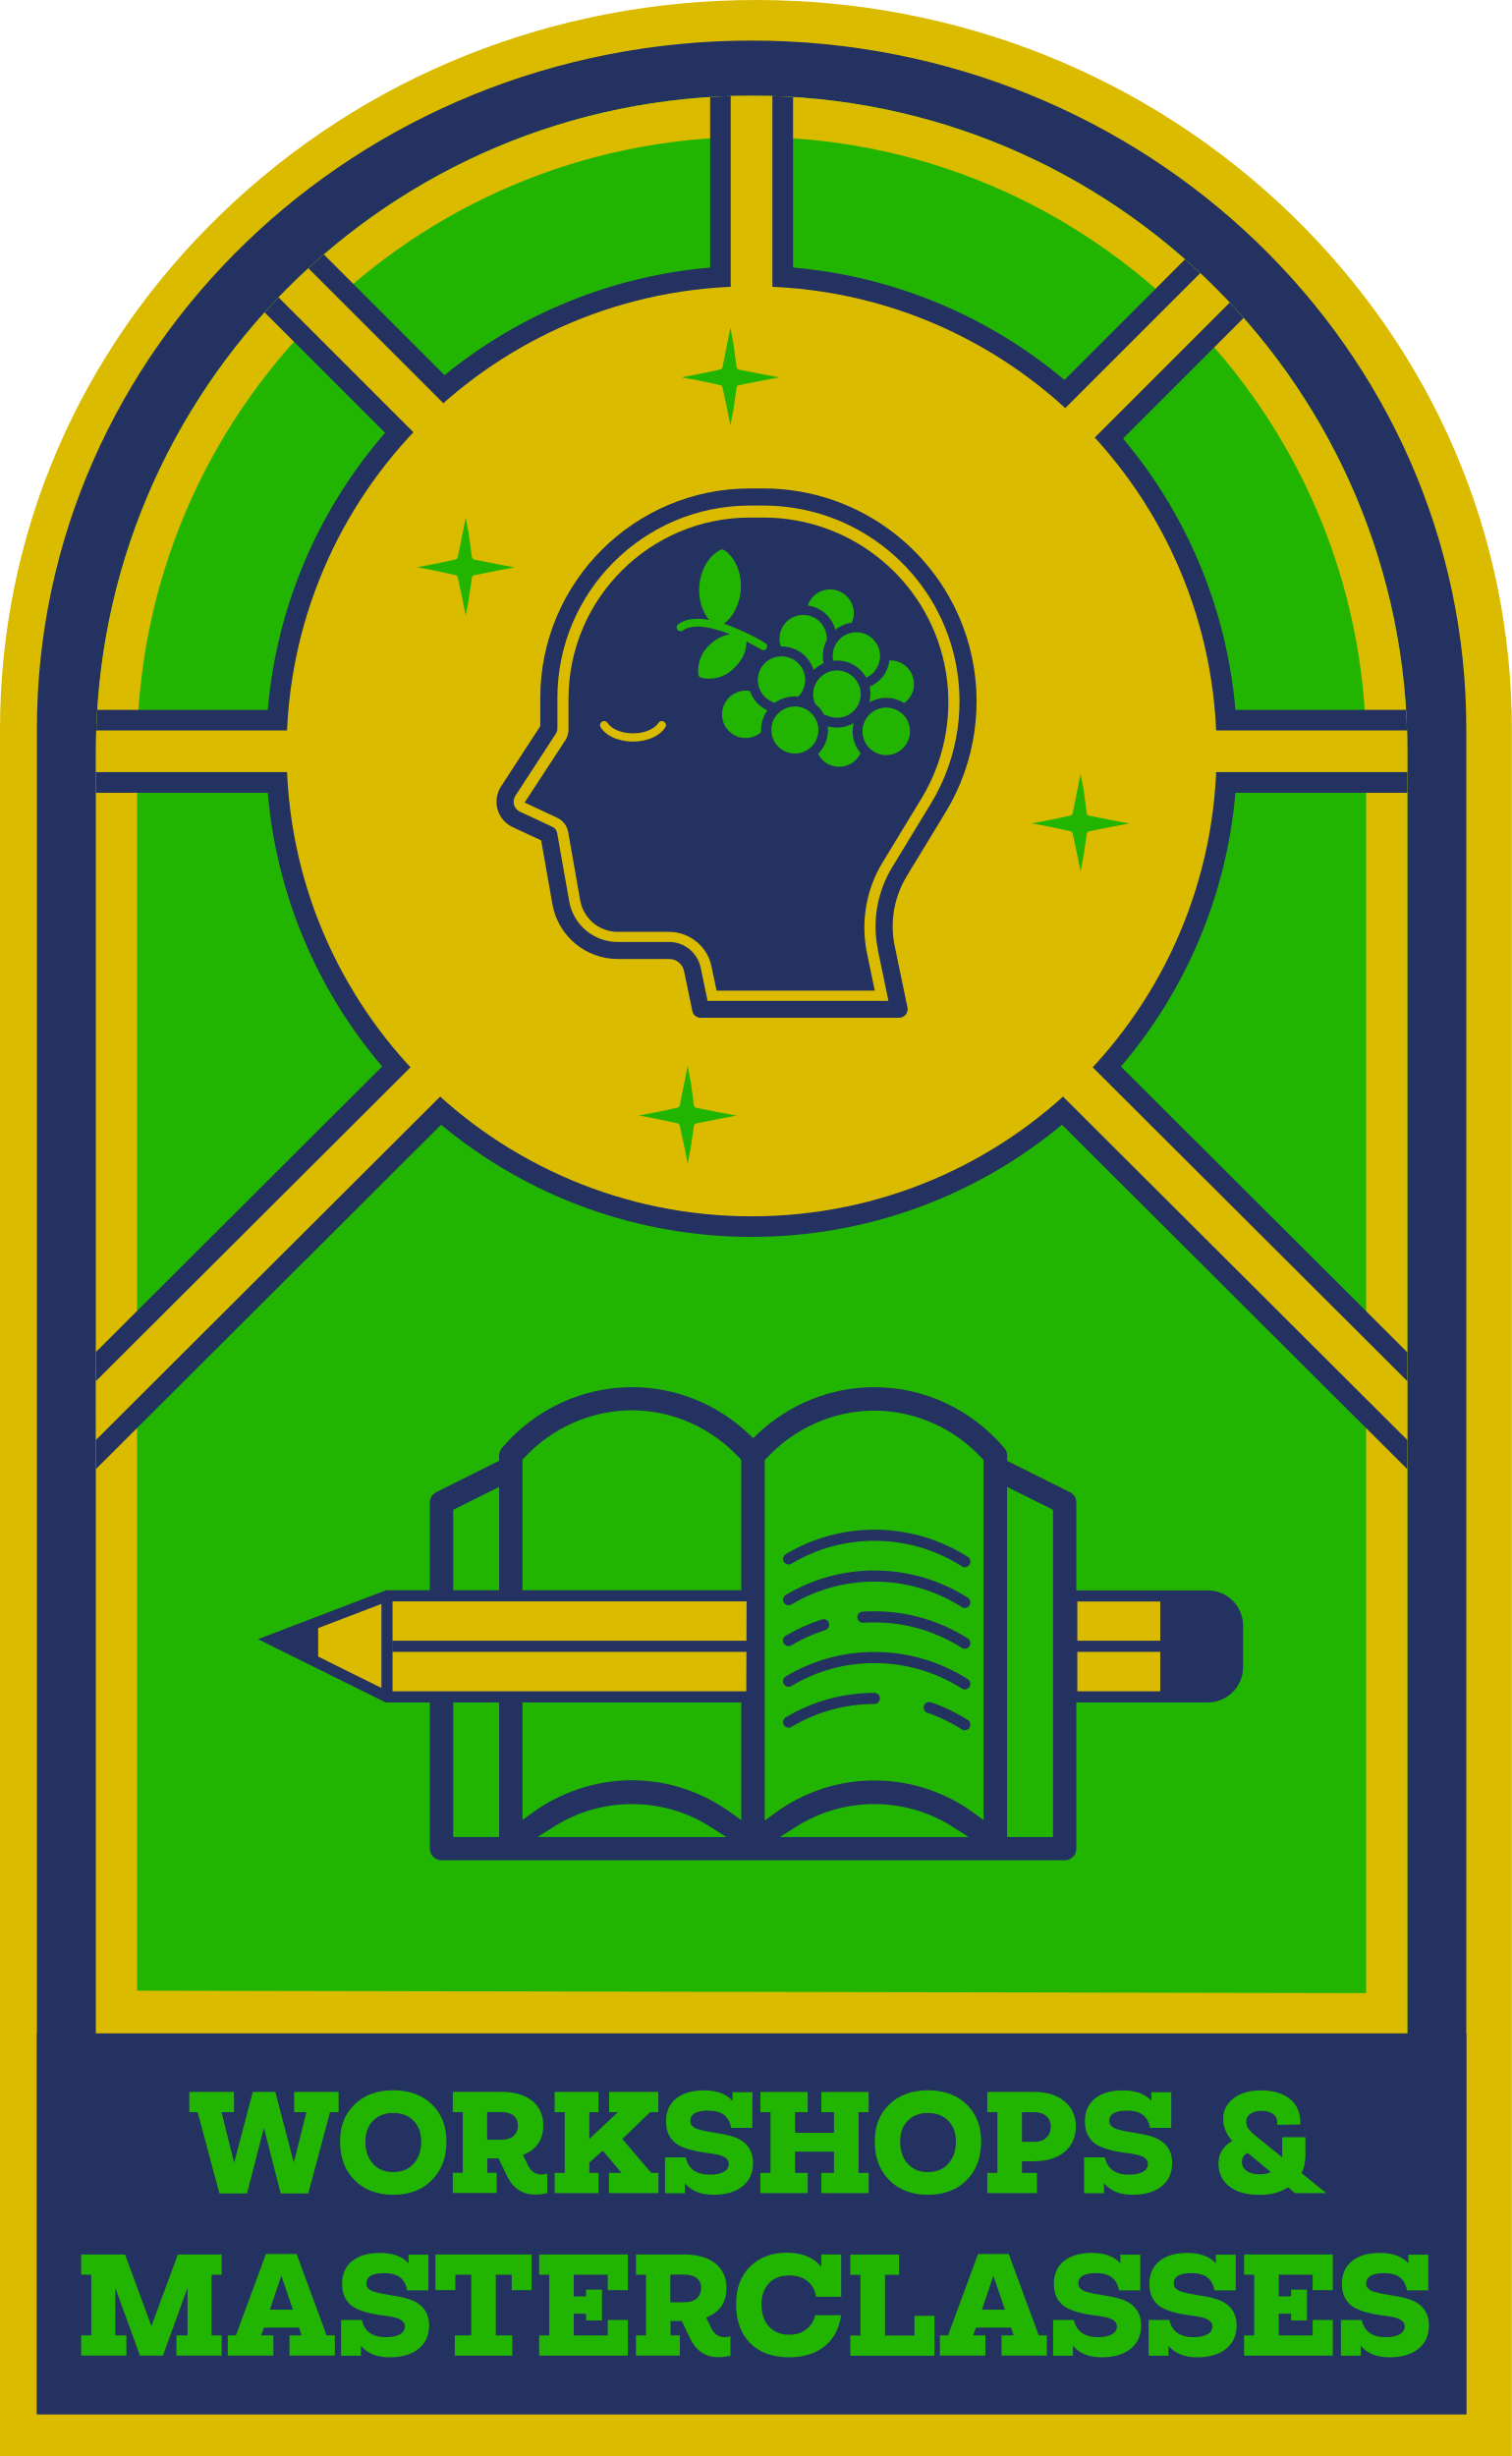
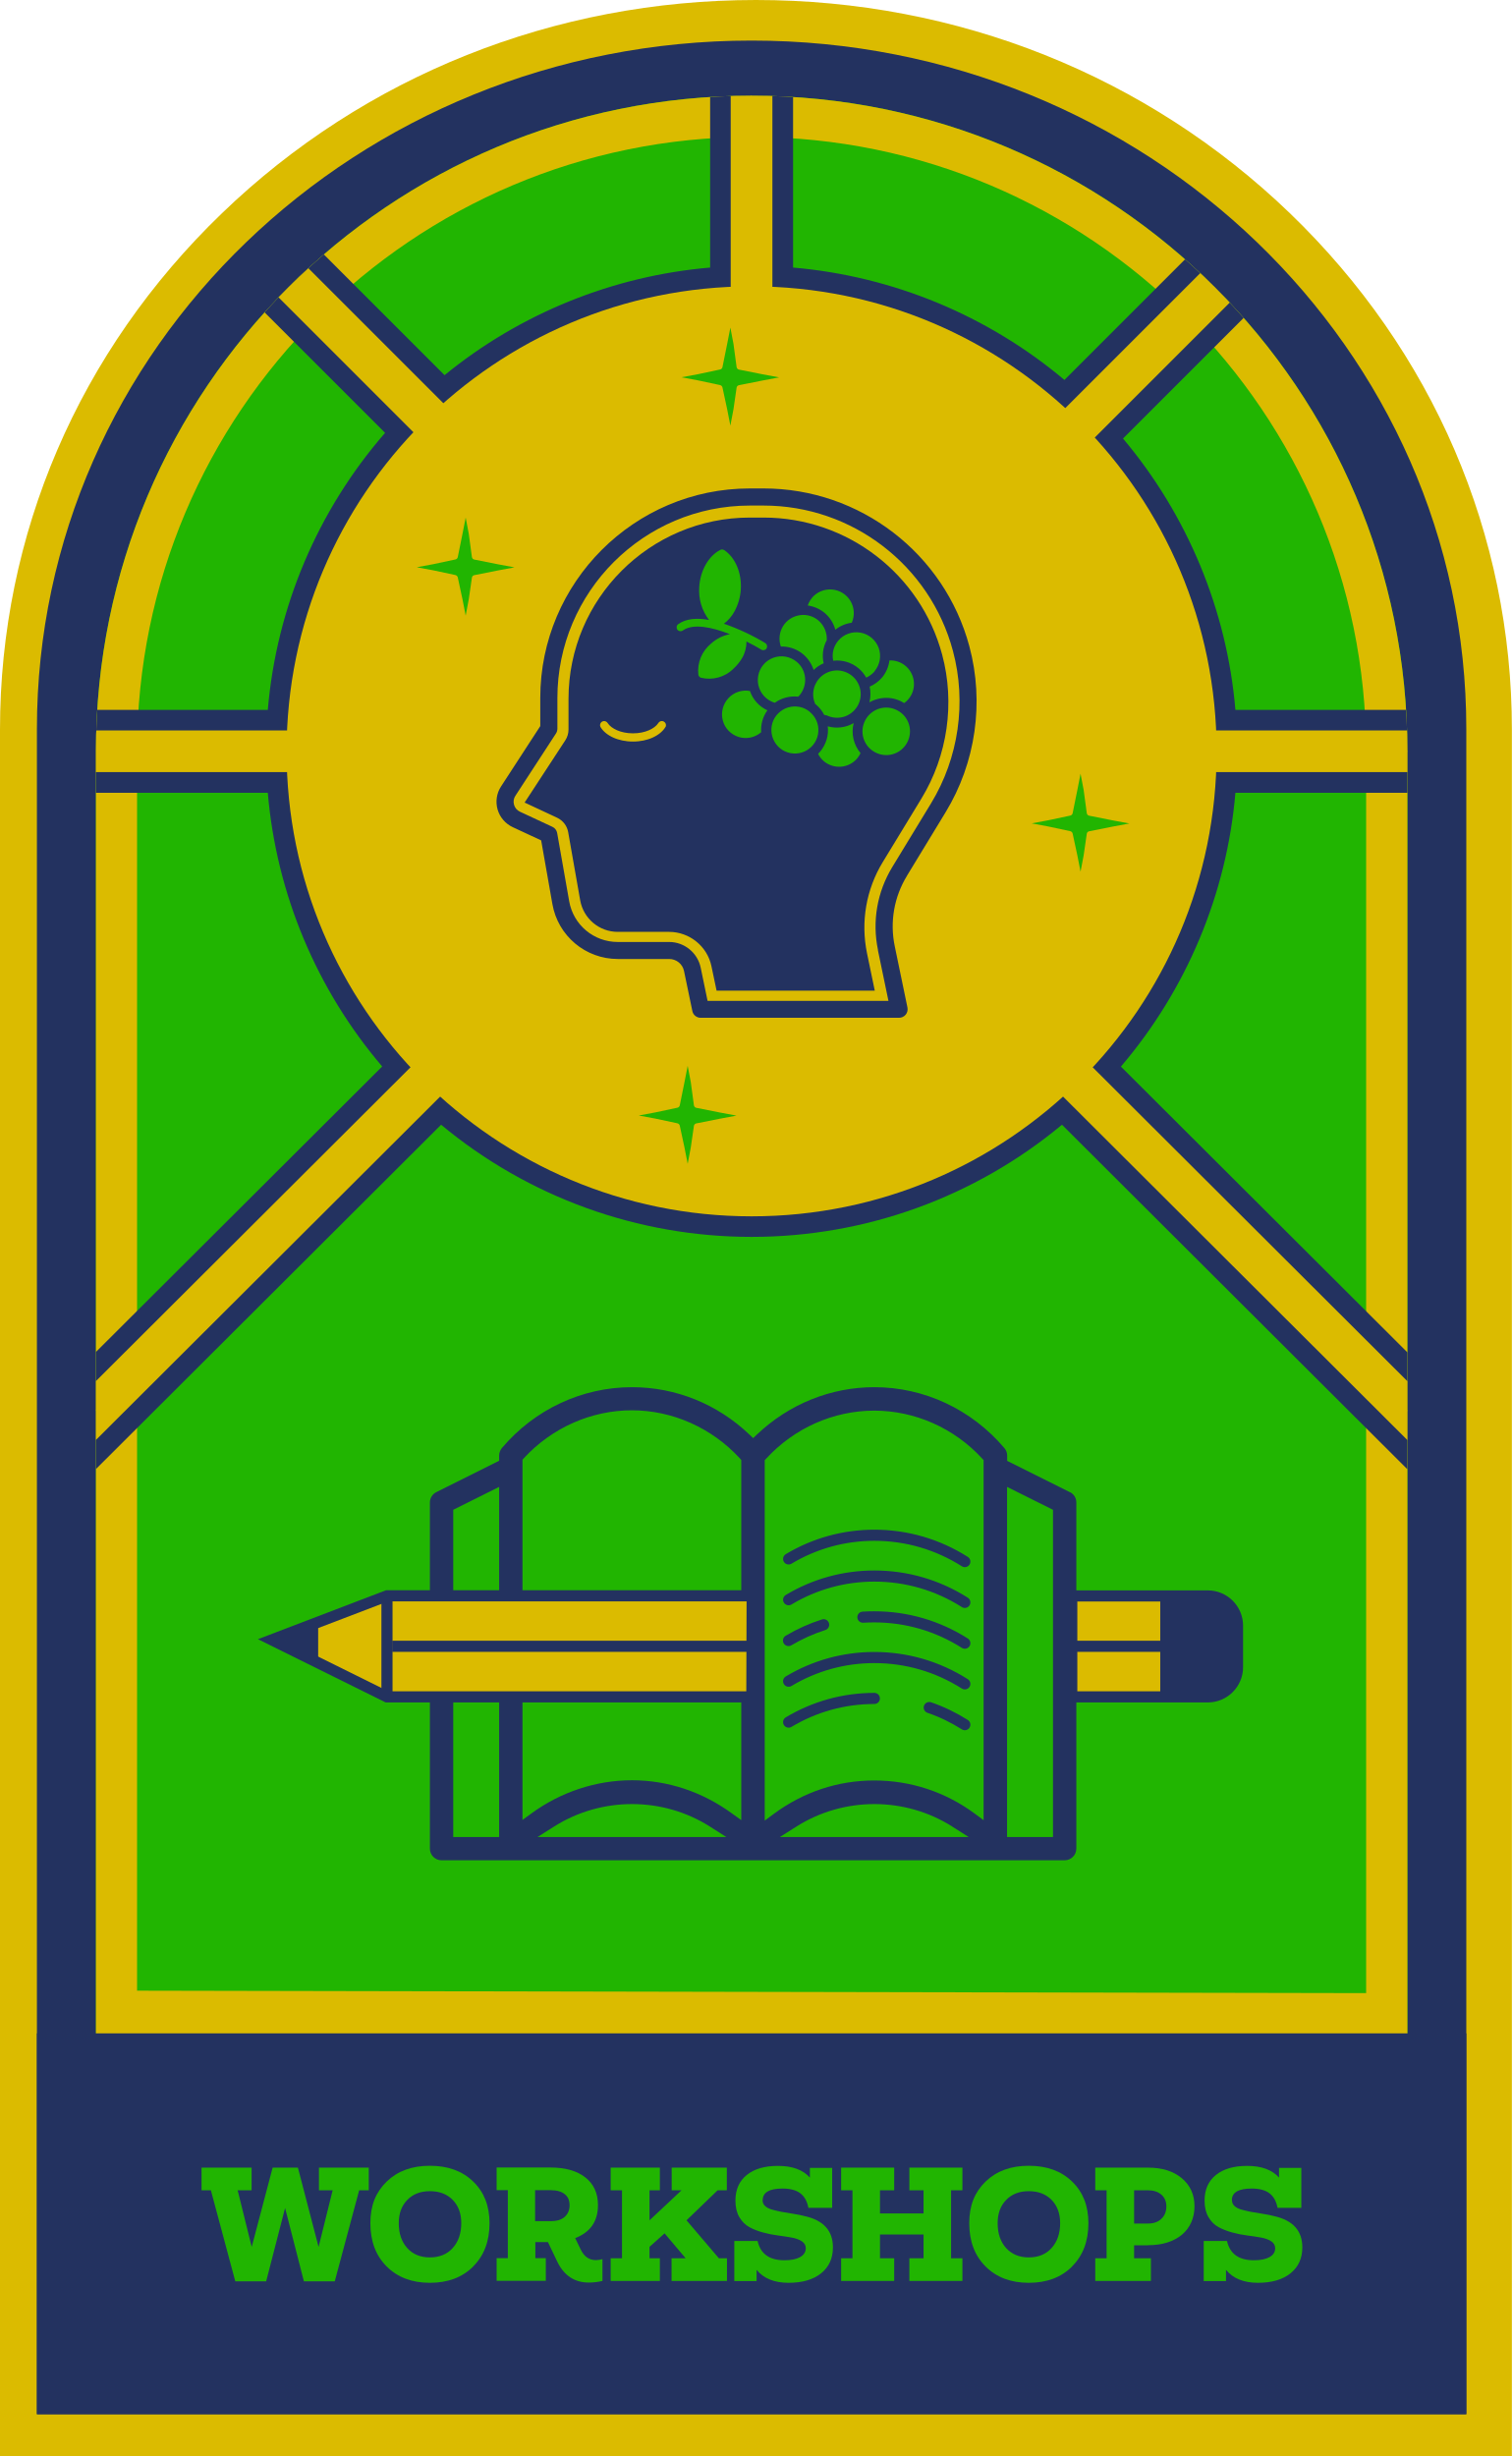
<svg xmlns="http://www.w3.org/2000/svg" id="Laag_1" data-name="Laag 1" viewBox="0 0 135.99 220.94">
  <defs>
    <style>
      .cls-1, .cls-2, .cls-3 {
        fill: none;
      }

      .cls-4 {
        fill-rule: evenodd;
      }

      .cls-4, .cls-5 {
        fill: #21b501;
      }

      .cls-2 {
        stroke-linecap: round;
        stroke-linejoin: round;
      }

      .cls-2, .cls-6, .cls-7, .cls-3 {
        stroke: #233260;
      }

      .cls-6 {
        stroke-width: .8px;
      }

      .cls-6, .cls-7, .cls-8 {
        fill: #dbbb00;
      }

      .cls-6, .cls-7, .cls-3 {
        stroke-miterlimit: 10;
      }

      .cls-9 {
        fill: #233260;
      }

      .cls-10 {
        clip-path: url(#clippath);
      }
    </style>
    <clipPath id="clippath">
      <path class="cls-1" d="M67.61,8.61c-32.58,0-58.98,26.41-58.98,58.98v144.38h117.97V67.59c0-32.58-26.41-58.98-58.98-58.98Z" />
    </clipPath>
  </defs>
  <path class="cls-8" d="M135.99,220.94H0V65.64C0,48.08,7.09,31.58,19.97,19.18,32.8,6.81,49.86,0,68,0s35.19,6.81,48.03,19.18c12.87,12.4,19.97,28.9,19.97,46.46v155.3ZM7.41,213.53h121.17V65.64c0-32.11-27.18-58.23-60.59-58.23S7.41,33.53,7.41,65.64v147.89Z" />
  <path class="cls-9" d="M67.61,3.65C32.1,3.65,3.32,31.38,3.32,65.58v151.6h128.58V65.58c0-34.2-28.78-61.93-64.29-61.93Z" />
  <g class="cls-10">
    <path class="cls-5" d="M67.61,8.61c-32.58,0-58.98,26.41-58.98,58.98v144.38h117.97V67.59c0-32.58-26.41-58.98-58.98-58.98Z" />
    <path class="cls-8" d="M130.3,186.72l-125.38-.25v-118.88c0-16.74,6.52-32.49,18.36-44.33,11.84-11.84,27.58-18.36,44.33-18.36s32.49,6.52,44.33,18.36c11.84,11.84,18.36,27.58,18.36,44.33v119.13ZM12.33,179.08l110.56.22v-111.7c0-30.48-24.8-55.28-55.28-55.28S12.33,37.11,12.33,67.59v111.48Z" />
    <path class="cls-9" d="M132.53,138.09l-37-36.91c-7.84,6.52-17.68,10.09-27.92,10.09s-20.09-3.57-27.93-10.09L5.69,135.09l-5.27-5.28,33.96-33.87c-5.91-6.93-9.52-15.56-10.29-24.62H5.52v-7.46h18.57c.78-9.21,4.48-17.94,10.55-24.92l-17.35-17.35,5.27-5.27,17.43,17.43c6.79-5.55,15.16-8.94,23.89-9.68V-1.19h7.46v25.26c8.97.77,17.52,4.31,24.41,10.11l17.86-17.86,5.27,5.27-17.86,17.86c5.8,6.89,9.35,15.44,10.11,24.41h19.88v7.46h-19.88c-.77,9.07-4.38,17.69-10.3,24.63l36.96,36.87-5.27,5.28ZM95.68,96.11l36.84,36.75.03-.03-36.84-36.75,1.21-1.31c6.43-6.93,10.2-15.95,10.61-25.38l.08-1.77h19.68v-.05h-19.68l-.08-1.77c-.41-9.33-4.12-18.27-10.43-25.18l-1.2-1.31,17.72-17.72-.03-.03-17.72,17.72-1.31-1.2c-6.9-6.31-15.84-10.02-25.18-10.43l-1.77-.08V2.51h-.05v25.06l-1.77.08c-9.1.4-17.87,3.95-24.7,10l-1.31,1.16-17.25-17.25-.03.03,17.25,17.25-1.24,1.31c-6.58,6.97-10.44,16.08-10.86,25.65l-.08,1.77H9.22v.05h18.37l.08,1.77c.42,9.43,4.18,18.44,10.61,25.37l1.21,1.31L5.66,129.82l.03.03,33.84-33.75,1.3,1.18c7.35,6.64,16.86,10.29,26.77,10.29s19.42-3.65,26.77-10.29l1.31-1.18Z" />
    <rect class="cls-8" x="65.73" y=".66" width="3.75" height="66.93" />
    <g>
      <rect class="cls-8" x="43.01" y="10.46" width="3.75" height="66.93" transform="translate(-17.91 44.61) rotate(-45)" />
      <rect class="cls-8" x="57.81" y="42.05" width="66.93" height="3.75" transform="translate(-4.33 77.4) rotate(-45)" />
    </g>
    <g>
      <rect class="cls-8" x="98.62" y="53.75" width="3.75" height="94.23" transform="translate(-41.89 100.77) rotate(-45.07)" />
      <rect class="cls-8" x="-8.77" y="97.49" width="89.99" height="3.75" transform="translate(-59.6 54.6) rotate(-44.93)" />
    </g>
    <rect class="cls-8" x="7.37" y="65.71" width="121.79" height="3.75" />
    <path class="cls-8" d="M109.44,67.59c0,23.1-18.73,41.83-41.83,41.83s-41.83-18.73-41.83-41.83,18.73-41.83,41.83-41.83,41.83,18.73,41.83,41.83Z" />
  </g>
  <rect class="cls-9" x="3.32" y="182.92" width="128.58" height="34.26" />
  <g>
-     <path class="cls-5" d="M30.46,188.19v1.82h-.77l-1.96,7.31h-2.48l-1.51-5.89-1.52,5.89h-2.48l-1.96-7.31h-.75v-1.82h4.02v1.82h-1.12l1.13,4.55,1.68-6.37h2.03l1.66,6.37,1.13-4.55h-1.1v-1.82h4.02Z" />
-     <path class="cls-5" d="M38.85,196.13c-.88.88-2.04,1.31-3.48,1.31s-2.6-.44-3.47-1.31c-.88-.88-1.31-2.04-1.31-3.48s.44-2.49,1.31-3.34c.88-.85,2.03-1.27,3.47-1.27s2.61.42,3.48,1.27c.88.85,1.31,1.96,1.31,3.34,0,1.45-.44,2.61-1.32,3.48ZM35.37,195.4c.77,0,1.38-.25,1.83-.75.46-.51.69-1.18.69-2,0-.78-.23-1.4-.69-1.87-.46-.47-1.07-.7-1.83-.7s-1.37.24-1.82.71c-.45.46-.68,1.08-.68,1.86,0,.83.23,1.5.68,2,.45.5,1.06.75,1.81.75Z" />
-     <path class="cls-5" d="M48.7,195.62c.16,0,.33-.03.53-.08v1.75c-.38.09-.75.13-1.1.13-1.14,0-1.99-.56-2.53-1.68l-.75-1.57h-1.01v1.29h.84v1.82h-3.95v-1.82h.9v-5.46h-.9v-1.82h4.32c1.2,0,2.14.27,2.81.8.67.53,1.01,1.27,1.01,2.22,0,1.3-.61,2.18-1.83,2.65l.44.91c.27.57.68.86,1.23.86ZM43.82,190.01v2.48h1.25c.49,0,.86-.11,1.12-.34.26-.23.4-.54.4-.94s-.13-.68-.39-.89c-.26-.21-.64-.32-1.13-.32h-1.25Z" />
-     <path class="cls-5" d="M58.48,190.01l-2.5,2.41,2.6,3.05h.65v1.82h-4.45v-1.82h1.13l-1.69-2-1.21,1.08v.92h.83v1.82h-3.95v-1.82h.91v-5.46h-.91v-1.82h3.95v1.82h-.83v2.41l2.57-2.41h-.79v-1.82h4.43v1.82h-.75Z" />
-     <path class="cls-5" d="M62.09,190.79c0,.19.06.35.19.47.13.13.32.23.57.3.25.07.5.13.76.18.26.04.57.1.95.16s.69.12.94.19c1.49.34,2.24,1.17,2.24,2.5,0,.88-.31,1.57-.94,2.08s-1.5.77-2.63.77-2-.35-2.56-1.04v.9h-1.79v-3.22h1.87c.23,1.03.94,1.55,2.16,1.55.53,0,.94-.08,1.25-.25.3-.17.46-.41.46-.72,0-.22-.1-.41-.31-.55s-.48-.24-.81-.3c-.33-.06-.7-.12-1.1-.17-.4-.05-.81-.13-1.21-.24-.4-.11-.77-.25-1.1-.43-.33-.18-.6-.45-.81-.81s-.31-.8-.31-1.32c0-.88.3-1.57.91-2.06s1.44-.73,2.51-.73c1.14,0,2,.31,2.56.94v-.78h1.79v3.21h-1.91c-.1-.53-.32-.92-.65-1.17-.33-.25-.8-.38-1.42-.38-1.07,0-1.6.31-1.6.94Z" />
-     <path class="cls-5" d="M78.14,190.01h-.91v5.46h.91v1.82h-4.26v-1.82h1.14v-1.91h-3.5v1.91h1.14v1.82h-4.26v-1.82h.91v-5.46h-.91v-1.82h4.26v1.82h-1.14v1.86h3.5v-1.86h-1.14v-1.82h4.26v1.82Z" />
-     <path class="cls-5" d="M86.95,196.13c-.88.88-2.04,1.31-3.48,1.31s-2.6-.44-3.47-1.31c-.88-.88-1.31-2.04-1.31-3.48s.44-2.49,1.31-3.34c.88-.85,2.03-1.27,3.47-1.27s2.61.42,3.48,1.27c.88.85,1.31,1.96,1.31,3.34,0,1.45-.44,2.61-1.32,3.48ZM83.47,195.4c.77,0,1.38-.25,1.83-.75.46-.51.69-1.18.69-2,0-.78-.23-1.4-.69-1.87-.46-.47-1.07-.7-1.83-.7s-1.37.24-1.82.71c-.45.46-.68,1.08-.68,1.86,0,.83.23,1.5.68,2,.46.5,1.06.75,1.81.75Z" />
-     <path class="cls-5" d="M93.05,194.43h-1.12v1.04h1.35v1.82h-4.47v-1.82h.91v-5.46h-.91v-1.82h4.24c1.13,0,2.03.28,2.71.85.68.57,1.02,1.32,1.02,2.25s-.34,1.72-1.01,2.29c-.69.56-1.59.84-2.72.84ZM93.05,190.01h-1.12v2.67h1.12c.44,0,.8-.12,1.07-.38.27-.25.4-.58.4-1,0-.39-.13-.7-.4-.94-.27-.23-.62-.35-1.07-.35Z" />
-     <path class="cls-5" d="M99.79,190.79c0,.19.06.35.19.47.13.13.32.23.57.3.25.07.5.13.76.18.26.04.57.1.95.16s.69.12.94.19c1.49.34,2.24,1.17,2.24,2.5,0,.88-.31,1.57-.94,2.08s-1.5.77-2.63.77-2-.35-2.56-1.04v.9h-1.79v-3.22h1.87c.23,1.03.95,1.55,2.16,1.55.53,0,.94-.08,1.25-.25s.46-.41.46-.72c0-.22-.1-.41-.31-.55s-.48-.24-.81-.3c-.33-.06-.7-.12-1.11-.17s-.81-.13-1.21-.24-.77-.25-1.11-.43c-.33-.18-.6-.45-.81-.81s-.31-.8-.31-1.32c0-.88.3-1.57.91-2.06s1.44-.73,2.51-.73c1.14,0,2,.31,2.56.94v-.78h1.79v3.21h-1.91c-.1-.53-.32-.92-.65-1.17-.33-.25-.8-.38-1.42-.38-1.07,0-1.6.31-1.6.94Z" />
-     <path class="cls-5" d="M119.31,197.29h-2.83l-.61-.52c-.69.45-1.55.68-2.56.68-1.16,0-2.07-.25-2.72-.75-.65-.5-.98-1.2-.98-2.08s.41-1.56,1.24-2.03c-.55-.6-.82-1.27-.82-2s.31-1.36.94-1.83c.63-.48,1.45-.71,2.46-.71,1.11,0,1.98.26,2.6.77.62.51.94,1.21.94,2.11v.19l-2.08.03s.01-.09.01-.16c0-.37-.13-.65-.4-.83-.27-.18-.61-.27-1.03-.27s-.73.09-.98.26c-.26.17-.38.4-.38.69,0,.25.06.47.18.64s.34.4.67.67l2.38,1.92v-1.81h2.09v1.68c0,.56-.12,1.08-.35,1.55l2.25,1.82ZM111.72,194.51c0,.32.14.58.43.79.29.2.68.3,1.17.3.37,0,.71-.06,1-.19l-2.09-1.74c-.34.17-.51.45-.51.84Z" />
-     <path class="cls-5" d="M19.94,204.63h-.91v5.46h.91v1.82h-4.07v-1.82h1v-4.28l-2.21,6.1h-2.07l-2.22-6.11v4.29h1v1.82h-4.07v-1.82h.91v-5.46h-.91v-1.82h3.95l2.37,6.45,2.38-6.45h3.94v1.82Z" />
-     <path class="cls-5" d="M29.39,210.09h.73v1.82h-4.08v-1.82h1.09l-.23-.7h-3.16l-.25.7h1.1v1.82h-4.1v-1.82h.73l2.7-7.32h2.76l2.7,7.32ZM24.28,207.78h2.07l-1.04-3.06-1.03,3.06Z" />
-     <path class="cls-5" d="M32.95,205.41c0,.19.06.35.19.47.13.13.32.23.57.3.25.07.5.13.76.18.26.04.57.1.95.16s.69.12.94.19c1.49.34,2.24,1.17,2.24,2.5,0,.88-.31,1.57-.94,2.08s-1.5.77-2.63.77-2-.35-2.56-1.04v.9h-1.79v-3.22h1.87c.23,1.03.94,1.55,2.16,1.55.53,0,.94-.08,1.25-.25.3-.17.46-.41.46-.72,0-.22-.1-.41-.31-.55s-.48-.24-.81-.3c-.33-.06-.7-.12-1.1-.17-.4-.05-.81-.13-1.21-.24-.4-.11-.77-.25-1.1-.43-.33-.18-.6-.45-.81-.81s-.31-.8-.31-1.32c0-.88.3-1.57.91-2.06s1.44-.73,2.51-.73c1.14,0,2,.31,2.56.94v-.78h1.79v3.21h-1.91c-.1-.53-.32-.92-.65-1.17-.33-.25-.8-.38-1.42-.38-1.07,0-1.6.31-1.6.94Z" />
-     <path class="cls-5" d="M47.82,202.81v3.21h-1.79v-1.39h-1.43v5.46h1.48v1.82h-5.17v-1.82h1.48v-5.46h-1.43v1.39h-1.79v-3.21h8.66Z" />
-     <path class="cls-5" d="M56.48,202.81v3.21h-1.81v-1.39h-3.06v1.95h1.11v-.61h1.43v2.78h-1.43v-.61h-1.11v1.95h3.06v-1.39h1.81v3.21h-7.98v-1.82h.91v-5.46h-.91v-1.82h7.98Z" />
-     <path class="cls-5" d="M65.18,210.25c.16,0,.33-.03.53-.08v1.75c-.38.09-.75.13-1.1.13-1.14,0-1.99-.56-2.53-1.68l-.75-1.57h-1.01v1.29h.84v1.82h-3.95v-1.82h.9v-5.46h-.9v-1.82h4.32c1.2,0,2.14.27,2.81.8.67.53,1.01,1.27,1.01,2.22,0,1.3-.61,2.18-1.83,2.65l.44.91c.27.57.68.86,1.23.86ZM60.3,204.63v2.48h1.25c.49,0,.86-.11,1.12-.34.26-.23.4-.54.4-.94s-.13-.68-.39-.89c-.26-.21-.64-.32-1.13-.32h-1.25Z" />
-     <path class="cls-5" d="M70.99,204.7h-.01c-.76,0-1.37.23-1.81.7s-.67,1.09-.67,1.89c0,.84.22,1.51.67,2s1.05.74,1.8.74c.61,0,1.12-.15,1.53-.46.41-.3.69-.74.83-1.3h2.33c-.16,1.2-.66,2.13-1.48,2.79-.82.67-1.89,1-3.2,1-1.48,0-2.65-.42-3.5-1.27-.84-.85-1.26-2.02-1.26-3.51s.42-2.55,1.25-3.38c.85-.83,1.95-1.25,3.3-1.25s2.41.42,3.11,1.26v-1.1h1.79v3.81h-2.26c-.09-.61-.36-1.08-.79-1.42s-.97-.51-1.62-.51Z" />
-     <path class="cls-5" d="M82.27,208.33h1.79v3.59h-7.57v-1.82h.91v-5.46h-.91v-1.82h4.39v1.82h-1.27v5.46h2.65v-1.77Z" />
-     <path class="cls-5" d="M93.44,210.09h.73v1.82h-4.08v-1.82h1.09l-.23-.7h-3.16l-.25.7h1.1v1.82h-4.09v-1.82h.73l2.7-7.32h2.76l2.7,7.32ZM88.33,207.78h2.07l-1.04-3.06-1.03,3.06Z" />
-     <path class="cls-5" d="M97,205.41c0,.19.06.35.19.47.13.13.32.23.57.3.25.07.5.13.76.18.26.04.57.1.95.16s.69.12.94.19c1.49.34,2.24,1.17,2.24,2.5,0,.88-.31,1.57-.94,2.08s-1.5.77-2.63.77-2-.35-2.56-1.04v.9h-1.79v-3.22h1.87c.23,1.03.95,1.55,2.16,1.55.53,0,.94-.08,1.25-.25s.46-.41.46-.72c0-.22-.1-.41-.31-.55-.21-.14-.48-.24-.81-.3-.33-.06-.7-.12-1.11-.17s-.81-.13-1.21-.24-.77-.25-1.11-.43c-.33-.18-.6-.45-.81-.81s-.31-.8-.31-1.32c0-.88.3-1.57.91-2.06s1.44-.73,2.51-.73c1.14,0,2,.31,2.56.94v-.78h1.79v3.21h-1.91c-.1-.53-.32-.92-.65-1.17-.33-.25-.8-.38-1.42-.38-1.07,0-1.6.31-1.6.94Z" />
-     <path class="cls-5" d="M105.59,205.41c0,.19.06.35.19.47.13.13.32.23.57.3.25.07.5.13.76.18.26.04.57.1.95.16s.69.12.94.19c1.49.34,2.24,1.17,2.24,2.5,0,.88-.31,1.57-.94,2.08s-1.5.77-2.63.77-2-.35-2.56-1.04v.9h-1.79v-3.22h1.87c.23,1.03.95,1.55,2.16,1.55.53,0,.94-.08,1.25-.25s.46-.41.46-.72c0-.22-.1-.41-.31-.55s-.48-.24-.81-.3c-.33-.06-.7-.12-1.11-.17s-.81-.13-1.21-.24-.77-.25-1.11-.43c-.33-.18-.6-.45-.81-.81s-.31-.8-.31-1.32c0-.88.3-1.57.91-2.06s1.44-.73,2.51-.73c1.14,0,2,.31,2.56.94v-.78h1.79v3.21h-1.91c-.1-.53-.32-.92-.65-1.17-.33-.25-.8-.38-1.42-.38-1.07,0-1.6.31-1.6.94Z" />
-     <path class="cls-5" d="M119.89,202.81v3.21h-1.81v-1.39h-3.05v1.95h1.11v-.61h1.43v2.78h-1.43v-.61h-1.11v1.95h3.05v-1.39h1.81v3.21h-7.98v-1.82h.91v-5.46h-.91v-1.82h7.98Z" />
-     <path class="cls-5" d="M122.88,205.41c0,.19.07.35.2.47s.32.23.57.3c.25.07.5.13.76.18.26.04.57.1.95.16s.69.12.94.19c1.49.34,2.24,1.17,2.24,2.5,0,.88-.31,1.57-.94,2.08s-1.5.77-2.63.77-2-.35-2.56-1.04v.9h-1.79v-3.22h1.87c.23,1.03.94,1.55,2.16,1.55.53,0,.94-.08,1.25-.25.3-.17.46-.41.46-.72,0-.22-.1-.41-.31-.55s-.48-.24-.81-.3-.7-.12-1.1-.17c-.4-.05-.81-.13-1.21-.24-.4-.11-.77-.25-1.1-.43-.33-.18-.6-.45-.81-.81s-.31-.8-.31-1.32c0-.88.3-1.57.91-2.06.61-.49,1.44-.73,2.51-.73,1.14,0,2,.31,2.56.94v-.78h1.79v3.21h-1.91c-.1-.53-.32-.92-.65-1.17-.33-.25-.8-.38-1.42-.38-1.07,0-1.6.31-1.6.94Z" />
+     <g transform="translate(67.60 200.05) scale(1.12) translate(-61.20 -192.70)">
+       <path class="cls-5" d="M30.46,188.19v1.82h-.77l-1.96,7.31h-2.48l-1.51-5.89-1.52,5.89h-2.48l-1.96-7.31h-.75v-1.82h4.02v1.82h-1.12l1.13,4.55,1.68-6.37h2.03l1.66,6.37,1.13-4.55h-1.1v-1.82h4.02Z" />
+       <path class="cls-5" d="M38.85,196.13c-.88.88-2.04,1.31-3.48,1.31s-2.6-.44-3.47-1.31c-.88-.88-1.31-2.04-1.31-3.48s.44-2.49,1.31-3.34c.88-.85,2.03-1.27,3.47-1.27s2.61.42,3.48,1.27c.88.85,1.31,1.96,1.31,3.34,0,1.45-.44,2.61-1.32,3.48ZM35.37,195.4c.77,0,1.38-.25,1.83-.75.46-.51.69-1.18.69-2,0-.78-.23-1.4-.69-1.87-.46-.47-1.07-.7-1.83-.7s-1.37.24-1.82.71c-.45.46-.68,1.08-.68,1.86,0,.83.23,1.5.68,2,.45.5,1.06.75,1.81.75Z" />
+       <path class="cls-5" d="M48.7,195.62c.16,0,.33-.03.53-.08v1.75c-.38.09-.75.13-1.1.13-1.14,0-1.99-.56-2.53-1.68l-.75-1.57h-1.01v1.29h.84v1.82h-3.95v-1.82h.9v-5.46h-.9v-1.82h4.32c1.2,0,2.14.27,2.81.8.67.53,1.01,1.27,1.01,2.22,0,1.3-.61,2.18-1.83,2.65l.44.91c.27.57.68.86,1.23.86ZM43.82,190.01v2.48h1.25c.49,0,.86-.11,1.12-.34.26-.23.4-.54.4-.94s-.13-.68-.39-.89c-.26-.21-.64-.32-1.13-.32h-1.25Z" />
+       <path class="cls-5" d="M58.48,190.01l-2.5,2.41,2.6,3.05h.65v1.82h-4.45v-1.82h1.13l-1.69-2-1.21,1.08v.92h.83v1.82h-3.95v-1.82h.91v-5.46h-.91v-1.82h3.95v1.82h-.83v2.41l2.57-2.41h-.79v-1.82h4.43v1.82h-.75Z" />
+       <path class="cls-5" d="M62.09,190.79c0,.19.06.35.19.47.13.13.32.23.57.3.25.07.5.13.76.18.26.04.57.1.95.16s.69.12.94.19c1.49.34,2.24,1.17,2.24,2.5,0,.88-.31,1.57-.94,2.08s-1.5.77-2.63.77-2-.35-2.56-1.04v.9h-1.79v-3.22h1.87c.23,1.03.94,1.55,2.16,1.55.53,0,.94-.08,1.25-.25.3-.17.46-.41.46-.72,0-.22-.1-.41-.31-.55s-.48-.24-.81-.3c-.33-.06-.7-.12-1.1-.17-.4-.05-.81-.13-1.21-.24-.4-.11-.77-.25-1.1-.43-.33-.18-.6-.45-.81-.81s-.31-.8-.31-1.32c0-.88.3-1.57.91-2.06s1.44-.73,2.51-.73c1.14,0,2,.31,2.56.94v-.78h1.79v3.21h-1.91c-.1-.53-.32-.92-.65-1.17-.33-.25-.8-.38-1.42-.38-1.07,0-1.6.31-1.6.94Z" />
+       <path class="cls-5" d="M78.14,190.01h-.91v5.46h.91v1.82h-4.26v-1.82h1.14v-1.91h-3.5v1.91h1.14v1.82h-4.26v-1.82h.91v-5.46h-.91v-1.82h4.26v1.82h-1.14v1.86h3.5v-1.86h-1.14v-1.82h4.26v1.82Z" />
+       <path class="cls-5" d="M86.95,196.13c-.88.88-2.04,1.31-3.48,1.31s-2.6-.44-3.47-1.31c-.88-.88-1.31-2.04-1.31-3.48s.44-2.49,1.31-3.34c.88-.85,2.03-1.27,3.47-1.27s2.61.42,3.48,1.27c.88.85,1.31,1.96,1.31,3.34,0,1.45-.44,2.61-1.32,3.48ZM83.47,195.4c.77,0,1.38-.25,1.83-.75.46-.51.69-1.18.69-2,0-.78-.23-1.4-.69-1.87-.46-.47-1.07-.7-1.83-.7s-1.37.24-1.82.71c-.45.46-.68,1.08-.68,1.86,0,.83.23,1.5.68,2,.46.5,1.06.75,1.81.75Z" />
+       <path class="cls-5" d="M93.05,194.43h-1.12v1.04h1.35v1.82h-4.47v-1.82h.91v-5.46h-.91v-1.82h4.24c1.13,0,2.03.28,2.71.85.68.57,1.02,1.32,1.02,2.25s-.34,1.72-1.01,2.29c-.69.56-1.59.84-2.72.84ZM93.05,190.01h-1.12v2.67h1.12c.44,0,.8-.12,1.07-.38.27-.25.4-.58.4-1,0-.39-.13-.7-.4-.94-.27-.23-.62-.35-1.07-.35Z" />
+       <path class="cls-5" d="M99.79,190.79c0,.19.06.35.19.47.13.13.32.23.57.3.25.07.5.13.76.18.26.04.57.1.95.16s.69.12.94.19c1.49.34,2.24,1.17,2.24,2.5,0,.88-.31,1.57-.94,2.08s-1.5.77-2.63.77-2-.35-2.56-1.04v.9h-1.79v-3.22h1.87c.23,1.03.95,1.55,2.16,1.55.53,0,.94-.08,1.25-.25s.46-.41.46-.72c0-.22-.1-.41-.31-.55s-.48-.24-.81-.3c-.33-.06-.7-.12-1.11-.17s-.81-.13-1.21-.24-.77-.25-1.11-.43c-.33-.18-.6-.45-.81-.81s-.31-.8-.31-1.32c0-.88.3-1.57.91-2.06s1.44-.73,2.51-.73c1.14,0,2,.31,2.56.94v-.78h1.79v3.21h-1.91c-.1-.53-.32-.92-.65-1.17-.33-.25-.8-.38-1.42-.38-1.07,0-1.6.31-1.6.94Z" />
+     </g>
  </g>
  <g>
    <path class="cls-9" d="M96.25,134.24l-5.65-2.82v-.47c0-.26-.09-.49-.25-.68-2.96-3.49-7.22-5.48-11.7-5.48-3.91,0-7.66,1.51-10.55,4.25l-.35.33-.35-.33c-2.88-2.74-6.62-4.25-10.55-4.25-4.48,0-8.75,1.99-11.7,5.47-.16.2-.25.44-.25.68v.47l-5.65,2.82c-.35.18-.58.54-.58.93v31.14c0,.58.47,1.05,1.05,1.05h56.05c.58,0,1.05-.47,1.05-1.05v-31.14c0-.4-.22-.76-.58-.93ZM44.9,165.26h-4.13v-29.44l4.13-2.06v31.5ZM48.35,165.26l1.47-.93c4.27-2.72,9.82-2.71,14.06,0l1.46.93h-16.99ZM66.7,163.75l-.81-.58c-2.68-1.97-5.81-3.02-9.04-3.02s-6.42,1.06-9.04,2.98l-.81.59v-32.4l.13-.15c2.53-2.74,6.07-4.3,9.71-4.3s7.18,1.57,9.71,4.32l.13.15v32.4ZM70.15,165.26l1.47-.93c4.27-2.72,9.82-2.71,14.06,0l1.46.93h-16.99ZM88.49,163.75l-.81-.6c-2.64-1.95-5.76-2.98-9.04-2.98s-6.38,1.04-9.04,3.01l-.81.6v-32.42l.13-.14c2.52-2.75,6.06-4.32,9.72-4.32s7.2,1.57,9.71,4.31l.13.14v32.4ZM94.72,165.26h-4.13v-31.5l4.13,2.06v29.44Z" />
    <g>
      <path class="cls-7" d="M104.87,152.65h2.83s.95,0,.95,0c1.47,0,2.67-1.2,2.67-2.67v-3.74c0-1.47-1.2-2.67-2.67-2.67h-.95s-11.29,0-11.29,0v9.08h8.46Z" />
      <line class="cls-3" x1="104.87" y1="143.56" x2="104.87" y2="152.65" />
      <line class="cls-3" x1="96.41" y1="148.1" x2="104.87" y2="148.1" />
    </g>
    <path class="cls-9" d="M109.06,143.56h-.95s-2.83,0-2.83,0v9.08h2.83s.95,0,.95,0c1.47,0,2.67-1.2,2.67-2.67v-3.74c0-1.47-1.2-2.67-2.67-2.67Z" />
    <g>
      <g>
        <polygon class="cls-7" points="67.63 152.65 34.81 152.65 24.45 147.52 34.81 143.56 67.66 143.56 67.63 152.65" />
        <line class="cls-3" x1="34.81" y1="143.56" x2="34.81" y2="152.65" />
        <line class="cls-3" x1="35.28" y1="148.1" x2="67.63" y2="148.1" />
      </g>
      <polygon class="cls-9" points="28.62 149.58 28.62 145.9 25.26 147.74 28.62 149.58" />
    </g>
    <path class="cls-2" d="M78.65,152.79c-2.73,0-5.37.73-7.71,2.13" />
    <path class="cls-2" d="M86.79,155.15c-1.01-.64-2.08-1.16-3.2-1.54" />
    <path class="cls-2" d="M86.79,151.48c-2.44-1.55-5.23-2.37-8.14-2.37-2.73,0-5.37.73-7.71,2.13" />
    <path class="cls-2" d="M74.09,146.16c-1.1.35-2.16.83-3.16,1.42" />
    <path class="cls-2" d="M86.79,147.82c-2.44-1.55-5.23-2.37-8.14-2.37-.34,0-.69.01-1.03.03" />
    <path class="cls-2" d="M86.79,144.15c-2.44-1.55-5.23-2.37-8.14-2.37-2.73,0-5.37.73-7.71,2.13" />
    <path class="cls-2" d="M86.79,140.48c-2.44-1.55-5.23-2.37-8.14-2.37-2.73,0-5.37.73-7.71,2.13" />
  </g>
  <path class="cls-4" d="M65.41,30.95h0s.29-1.48.29-1.48h0l.28,1.47.28,2.08h0c.02.12.11.21.22.23l2.11.42h0l1.5.28-1.5.28h0l-2.11.42h0c-.12.02-.21.12-.22.23l-.28,1.93h0s-.28,1.48-.28,1.48l-.29-1.48h0s-.42-1.95-.42-1.95c-.02-.11-.11-.19-.22-.22l-1.97-.42h0l-1.5-.28,1.5-.28h0l1.97-.42c.11-.02.2-.11.22-.22" />
  <path class="cls-4" d="M41.6,48.04h0s.29-1.48.29-1.48h0l.28,1.47.28,2.08h0c.02.12.11.21.22.23l2.11.42h0l1.5.28-1.5.28h0l-2.11.42h0c-.12.02-.21.12-.22.23l-.28,1.93h0s-.28,1.48-.28,1.48l-.29-1.48h0s-.42-1.95-.42-1.95c-.02-.11-.11-.19-.22-.22l-1.97-.42h0l-1.5-.28,1.5-.28h0l1.97-.42c.11-.02.2-.11.22-.22" />
  <path class="cls-4" d="M61.57,97.36h0s.29-1.48.29-1.48h0l.28,1.47.28,2.08h0c.02.12.11.21.22.23l2.11.42h0l1.5.28-1.5.28h0l-2.11.42h0c-.12.02-.21.12-.22.23l-.28,1.93h0s-.28,1.48-.28,1.48l-.29-1.48h0s-.42-1.95-.42-1.95c-.02-.11-.11-.19-.22-.22l-1.97-.42h0l-1.5-.28,1.5-.28h0l1.97-.42c.11-.02.2-.11.22-.22" />
  <path class="cls-9" d="M55.57,83.83c-1.67,0-3.09-1.2-3.38-2.84l-1.08-6.13c-.1-.57-.47-1.05-1-1.3l-2.92-1.36,3.66-5.6c.19-.29.29-.63.29-.97v-2.76c0-9,7.32-16.31,16.31-16.31h1.24c7.52,0,14.12,5.07,16.06,12.33,1.17,4.36.49,9.08-1.86,12.94l-3.48,5.72c-1.5,2.46-2,5.38-1.42,8.2l.7,3.37h-14.23l-.46-2.19c-.37-1.8-1.98-3.1-3.81-3.1h-4.63Z" />
  <path class="cls-4" d="M96.91,71.08h0s.29-1.48.29-1.48h0l.28,1.47.28,2.08h0c.02.12.11.21.22.23l2.11.42h0l1.5.28-1.5.28h0l-2.11.42h0c-.12.02-.21.12-.22.23l-.28,1.93h0s-.28,1.48-.28,1.48l-.29-1.48h0s-.42-1.95-.42-1.95c-.02-.11-.11-.19-.22-.22l-1.97-.42h0l-1.5-.28,1.5-.28h0l1.97-.42c.11-.02.2-.11.22-.22" />
  <g>
    <path class="cls-5" d="M68.46,65.88c-.56.48-1.32.63-2.01.42-.7-.22-1.24-.77-1.43-1.48s0-1.46.49-2c.49-.54,1.23-.79,1.95-.66.26.77.83,1.4,1.57,1.74-.41.57-.61,1.27-.56,1.98h0ZM71.67,59.54c-.59-.49-1.39-.63-2.1-.37-.72.26-1.24.89-1.37,1.64s.15,1.51.73,2c.23.19.49.33.77.41.61-.44,1.36-.63,2.1-.55.04-.04.09-.08.13-.13h0c.36-.44.54-1,.49-1.56-.05-.57-.32-1.09-.76-1.45h0ZM72.84,64.03h0c-.27-.22-.58-.37-.92-.44,0,0-.01,0-.02,0h0c-.68-.13-1.38.08-1.88.57-.5.48-.72,1.18-.6,1.87.12.68.56,1.27,1.19,1.56.63.29,1.36.26,1.96-.09s.99-.97,1.04-1.66c.06-.69-.23-1.36-.77-1.8h0ZM79.35,60.94h0c-.3.36-.69.64-1.12.83.1.46.09.94-.02,1.41.48-.27,1.02-.41,1.57-.4.55.01,1.09.17,1.55.47.15-.1.28-.22.39-.36.36-.42.53-.96.49-1.51-.04-.55-.29-1.06-.7-1.43-.41-.37-.95-.56-1.5-.54-.07.57-.31,1.11-.67,1.55h0ZM73.04,53.79c-.17.2-.29.43-.38.68.58.08,1.13.33,1.57.71.44.39.76.9.91,1.47.43-.34.94-.56,1.48-.63.28-.63.24-1.36-.12-1.96-.35-.59-.98-.98-1.67-1.03s-1.36.23-1.8.76h0ZM74.09,59.66c-.16-.7-.06-1.44.28-2.07.04-.64-.21-1.26-.67-1.7s-1.11-.64-1.74-.55-1.2.45-1.53,1c-.33.55-.4,1.21-.19,1.82.65-.02,1.3.18,1.83.56.53.38.92.93,1.12,1.55.27-.26.57-.46.91-.61h0ZM78.67,60.38c.49-.59.63-1.39.37-2.1s-.89-1.24-1.64-1.37-1.52.15-2,.73c-.42.5-.59,1.16-.45,1.8.82-.1,1.65.15,2.28.68.28.23.51.52.69.84.29-.13.55-.33.76-.57h0ZM74.33,64.34h0c.48.24,1.03.29,1.55.15.52-.15.96-.49,1.24-.95.28-.46.37-1.01.26-1.53s-.41-.99-.85-1.3-.98-.45-1.51-.38c-.53.07-1.02.33-1.37.75-.18.22-.32.48-.41.75,0,.03-.01.06-.02.09-.12.45-.09.92.09,1.35,0,.02,0,.03.01.05.02.02.05.03.07.05h0c.31.26.57.58.75.94.06,0,.12.02.18.05h0ZM74.46,65.33h0c.1.82-.15,1.64-.68,2.28-.06.07-.12.14-.19.21.13.25.31.48.52.66.43.36,1,.54,1.56.49s1.09-.32,1.45-.76c.12-.14.21-.3.29-.46-.63-.75-.86-1.75-.62-2.7-.71.41-1.55.51-2.33.29h0ZM78.08,64.42h0c-.36.44-.54,1-.49,1.56.05.56.32,1.09.76,1.45s1,.54,1.56.49c.56-.05,1.09-.32,1.45-.76.36-.43.54-1,.49-1.56-.05-.56-.32-1.09-.76-1.45s-1-.54-1.56-.49-1.08.32-1.45.76h0Z" />
    <path class="cls-5" d="M65.97,60.16c.31-.28.58-.61.79-.97.26-.45.39-.96.39-1.48.54.27,1.01.53,1.33.73h0c.17.1.38.05.48-.11h0c.09-.18.04-.38-.12-.48-1.18-.71-2.42-1.29-3.72-1.74.39-.3.72-.68.95-1.11.33-.61.53-1.29.57-1.98.09-1.47-.49-2.86-1.49-3.53h0c-.11-.07-.24-.08-.36-.02-1.06.55-1.8,1.86-1.89,3.33h0c-.08,1.07.23,2.12.88,2.97-1.05-.19-2.05-.14-2.77.38h0c-.16.11-.19.33-.08.49.11.16.33.19.49.08.93-.67,2.66-.29,4.24.33h0c-.63.12-1.22.41-1.7.85-.83.68-1.26,1.73-1.14,2.8.02.13.12.23.24.27,1.04.25,2.14-.05,2.91-.8h0Z" />
  </g>
  <path class="cls-9" d="M81.58,78.79l3.48-5.72c2.71-4.45,3.49-9.88,2.14-14.92-2.24-8.37-9.85-14.21-18.51-14.21h-1.24c-10.39,0-18.85,8.46-18.85,18.85v2.53l-3.53,5.43c-.4.61-.51,1.37-.31,2.07.2.7.7,1.28,1.36,1.59l2.56,1.19,1.01,5.73c.5,2.86,2.98,4.94,5.88,4.94h4.63c.64,0,1.2.45,1.33,1.08l.75,3.6c.07.36.39.61.75.61h17.84c.23,0,.45-.1.6-.28.15-.18.2-.42.16-.64l-1.14-5.5c-.46-2.19-.07-4.45,1.1-6.36h0ZM78.97,85.47l.95,4.57h-16.27l-.62-2.99c-.28-1.34-1.47-2.31-2.83-2.31h-4.63c-2.16,0-4-1.54-4.37-3.67l-1.08-6.13c-.04-.25-.21-.46-.43-.56l-2.92-1.36c-.26-.12-.45-.34-.53-.62-.08-.28-.04-.57.12-.81l3.66-5.62c.08-.13.12-.27.12-.42v-2.76c0-9.55,7.77-17.31,17.31-17.31h1.24c7.97,0,14.97,5.37,17.03,13.07,1.24,4.63.52,9.63-1.97,13.72l-3.48,5.72c-1.37,2.25-1.83,4.9-1.29,7.48h0Z" />
  <path class="cls-6" d="M60.18,65.65c-.58.9-1.82,1.46-3.24,1.46s-2.67-.56-3.24-1.46c-.23-.36-.12-.83.23-1.06.36-.23.83-.12,1.06.23.23.36.94.75,1.95.75s1.72-.39,1.95-.75c.23-.36.71-.46,1.06-.23.36.23.46.7.24,1.06h0Z" />
</svg>
